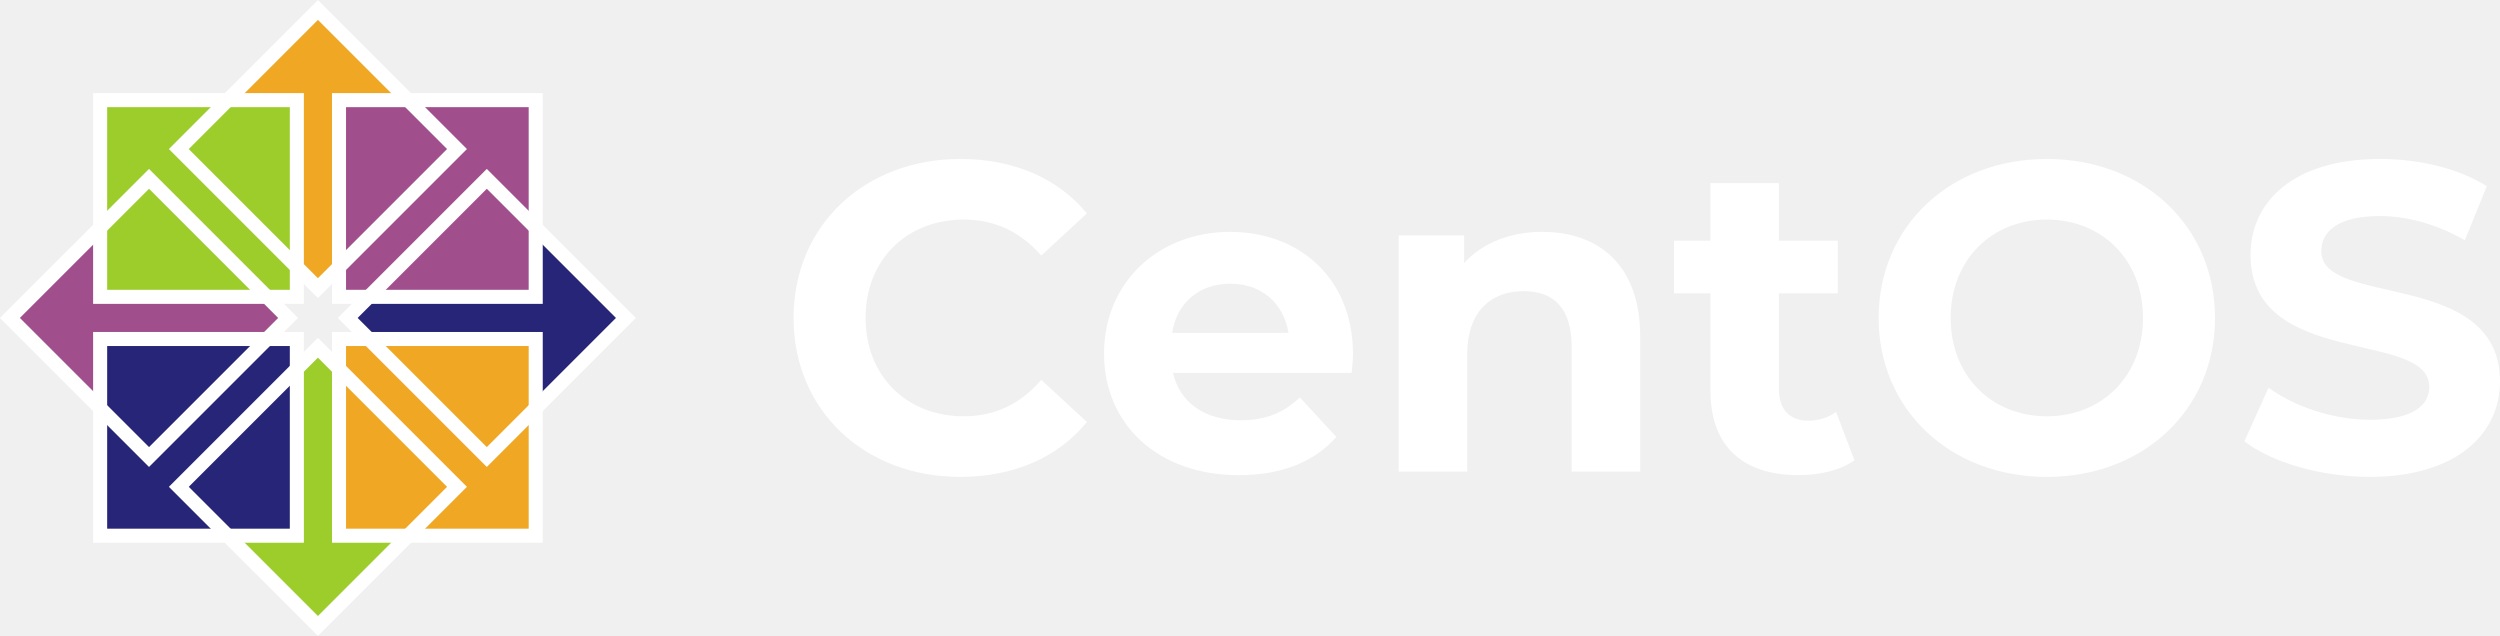
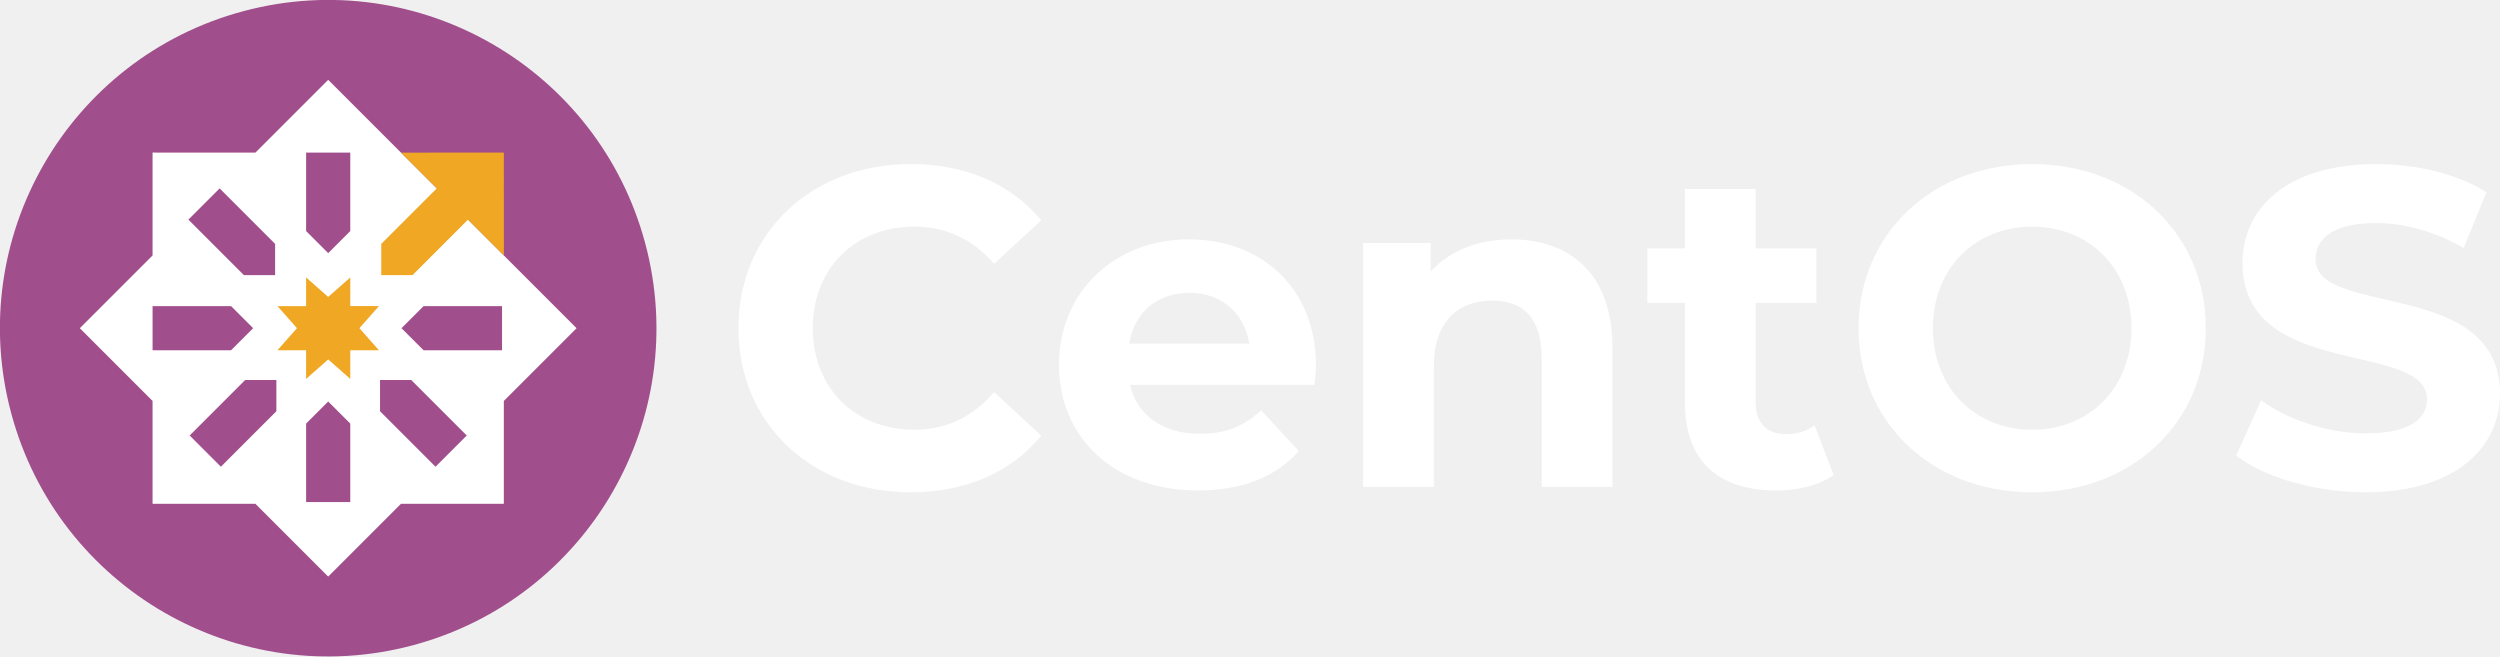
- <svg xmlns="http://www.w3.org/2000/svg" width="393.175" height="100" viewBox="0 0 104.027 26.458" version="1.1" id="svg5">
-   <defs id="defs2" />
-   <g id="g8087" transform="matrix(1.038846,0,0,1.038842,-5.436335,-6.419248)">
-     <path d="m 15.961,17.984 0.921,0.916 -0.921,0.916 H 9.477 v 3.052 L 5.522,18.9 9.477,14.999 v 2.985 z" id="path13654" style="display:inline;overflow:visible;visibility:visible;fill:#a14f8c;fill-opacity:1;fill-rule:evenodd;stroke:none;stroke-width:4.921;marker:none" />
-     <path d="m 18.897,16.907 -0.916,0.921 -0.916,-0.921 v -6.485 h -3.052 l 3.968,-3.955 3.901,3.955 h -2.985 z" id="path13656" style="display:inline;overflow:visible;visibility:visible;fill:#efa724;fill-opacity:1;fill-rule:evenodd;stroke:none;stroke-width:4.921;marker:none" />
-     <path d="m 19.974,19.844 -0.921,-0.916 0.921,-0.916 h 6.484 v -3.052 l 3.955,3.968 -3.955,3.901 v -2.985 z" id="path13658" style="display:inline;overflow:visible;visibility:visible;fill:#262577;fill-opacity:1;fill-rule:evenodd;stroke:none;stroke-width:4.921;marker:none" />
-     <path d="m 17.037,20.92 0.916,-0.921 0.916,0.921 v 6.484 h 3.052 l -3.968,3.955 -3.901,-3.955 h 2.985 z" id="path13660" style="display:inline;overflow:visible;visibility:visible;fill:#9ccd2a;fill-opacity:1;fill-rule:evenodd;stroke:none;stroke-width:4.921;marker:none" />
-     <path d="m 9.244,10.19 h 7.879 v 7.879 H 9.244 Z" id="path13662" style="fill:#9ccd2a;fill-opacity:1;stroke:#ffffff;stroke-width:0.563;stroke-linecap:butt;stroke-linejoin:miter;stroke-miterlimit:4;stroke-dashoffset:0;stroke-opacity:1" />
-     <path d="m 18.812,10.19 h 7.879 v 7.879 h -7.879 z" id="path13664" style="fill:#a14f8c;fill-opacity:1;stroke:#ffffff;stroke-width:0.563;stroke-linecap:butt;stroke-linejoin:miter;stroke-miterlimit:4;stroke-dashoffset:0;stroke-opacity:1" />
-     <path d="m 18.812,19.758 h 7.879 v 7.879 h -7.879 z" id="path13666" style="fill:#efa724;fill-opacity:1;stroke:#ffffff;stroke-width:0.563;stroke-linecap:butt;stroke-linejoin:miter;stroke-miterlimit:4;stroke-dashoffset:0;stroke-opacity:1" />
-     <path d="m 9.244,19.758 h 7.879 v 7.879 H 9.244 Z" id="path13668" style="fill:#262577;fill-opacity:1;stroke:#ffffff;stroke-width:0.563;stroke-linecap:butt;stroke-linejoin:miter;stroke-miterlimit:4;stroke-dashoffset:0;stroke-opacity:1" />
-     <path d="m 5.631,18.914 5.571,-5.571 5.571,5.571 -5.571,5.571 z" id="path13670" style="fill:none;stroke:#ffffff;stroke-width:0.563;stroke-linecap:butt;stroke-linejoin:miter;stroke-miterlimit:4;stroke-dashoffset:0;stroke-opacity:1" />
-     <path d="m 12.396,12.149 5.571,-5.571 5.571,5.571 -5.571,5.571 z" id="path13672" style="fill:none;stroke:#ffffff;stroke-width:0.563;stroke-linecap:butt;stroke-linejoin:miter;stroke-miterlimit:4;stroke-dasharray:none;stroke-dashoffset:0;stroke-opacity:1" />
-     <path d="m 19.161,18.914 5.571,-5.571 5.571,5.571 -5.571,5.571 z" id="path13674" style="fill:none;stroke:#ffffff;stroke-width:0.563;stroke-linecap:butt;stroke-linejoin:miter;stroke-miterlimit:4;stroke-dashoffset:0;stroke-opacity:1" />
-     <path d="m 12.396,25.679 5.571,-5.571 5.571,5.571 -5.571,5.571 z" id="path13676" style="fill:none;stroke:#ffffff;stroke-width:0.563;stroke-linecap:butt;stroke-linejoin:miter;stroke-miterlimit:4;stroke-dashoffset:0;stroke-opacity:1" />
+ <svg xmlns="http://www.w3.org/2000/svg" xmlns:xlink="http://www.w3.org/1999/xlink" width="609.392" height="160" viewBox="0 0 161.235 42.333" version="1.1" id="svg5">
+   <defs id="defs2">
+     <color-profile name="ThinkPad-E585" xlink:href="../../../../../../../../../../../../.local/share/icc/edid-a08b296dca3c3f699c0f4ec6cf0497ee.icc" id="color-profile1" />
+     <color-profile name="LG-HDR-WQHD" xlink:href="../../../../../../../../../../../../.local/share/icc/edid-05e78da98f2c5bf8e3de6f77531dbaea.icc" id="color-profile2" />
+   </defs>
+   <g aria-label="CentOS" id="text57015" style="font-weight:bold;font-size:29.967px;line-height:1.25;font-family:Montserrat;-inkscape-font-specification:'Montserrat Bold';fill:#ffffff;fill-opacity:1;stroke-width:0.749" transform="matrix(0.9756097,0,0,0.9756097,-786.1147,-321.8168)">
+     <path d="m 865.941,362.406 c 3.656,0 6.683,-1.319 8.66,-3.746 l -3.117,-2.877 c -1.408,1.648 -3.176,2.487 -5.274,2.487 -3.926,0 -6.713,-2.757 -6.713,-6.713 0,-3.956 2.787,-6.713 6.713,-6.713 2.098,0 3.866,0.839 5.274,2.457 l 3.117,-2.877 c -1.978,-2.397 -5.004,-3.716 -8.63,-3.716 -6.533,0 -11.387,4.525 -11.387,10.848 0,6.323 4.855,10.848 11.357,10.848 z" id="path2097" style="fill:#ffffff" />
+     <path d="m 892.761,354.045 c 0,-5.184 -3.656,-8.361 -8.391,-8.361 -4.915,0 -8.6,3.476 -8.6,8.301 0,4.795 3.626,8.301 9.2,8.301 2.907,0 5.154,-0.899 6.653,-2.607 l -2.487,-2.697 c -1.109,1.049 -2.337,1.558 -4.045,1.558 -2.457,0 -4.165,-1.229 -4.615,-3.236 h 12.196 c 0.03,-0.39 0.09,-0.899 0.09,-1.259 z m -8.361,-4.825 c 2.098,0 3.626,1.319 3.956,3.356 h -7.941 c 0.33,-2.068 1.858,-3.356 3.986,-3.356 z" id="path2099" style="fill:#ffffff" />
+     <path d="m 905.676,345.685 c -2.188,0 -4.075,0.749 -5.334,2.128 v -1.888 h -4.465 v 16.122 h 4.675 v -7.971 c 0,-2.967 1.618,-4.345 3.866,-4.345 2.068,0 3.266,1.199 3.266,3.806 v 8.511 h 4.675 v -9.23 c 0,-4.915 -2.877,-7.132 -6.683,-7.132 z" id="path2101" style="fill:#ffffff" />
+     <path d="m 925.724,357.971 c -0.509,0.39 -1.199,0.599 -1.888,0.599 -1.259,0 -2.008,-0.749 -2.008,-2.128 v -6.563 h 4.016 v -3.596 h -4.016 v -3.926 h -4.675 v 3.926 h -2.487 v 3.596 h 2.487 v 6.623 c 0,3.836 2.218,5.784 6.023,5.784 1.438,0 2.847,-0.33 3.806,-1.019 z" id="path2103" style="fill:#ffffff" />
+     <path d="m 940.108,362.406 c 6.593,0 11.477,-4.585 11.477,-10.848 0,-6.263 -4.885,-10.848 -11.477,-10.848 -6.623,0 -11.477,4.615 -11.477,10.848 0,6.233 4.855,10.848 11.477,10.848 z m 0,-4.135 c -3.746,0 -6.563,-2.727 -6.563,-6.713 0,-3.986 2.817,-6.713 6.563,-6.713 3.746,0 6.563,2.727 6.563,6.713 0,3.986 -2.817,6.713 -6.563,6.713 z" id="path2105" style="fill:#ffffff" />
+     <path d="m 962.133,362.406 c 5.993,0 8.9,-2.997 8.9,-6.503 0,-7.701 -12.196,-5.034 -12.196,-8.9 0,-1.319 1.109,-2.397 3.986,-2.397 1.858,0 3.866,0.539 5.814,1.648 l 1.498,-3.686 c -1.948,-1.229 -4.645,-1.858 -7.282,-1.858 -5.963,0 -8.84,2.967 -8.84,6.533 0,7.791 12.196,5.094 12.196,9.02 0,1.289 -1.169,2.248 -4.045,2.248 -2.517,0 -5.154,-0.899 -6.922,-2.188 l -1.648,3.656 c 1.858,1.438 5.214,2.427 8.54,2.427 z" id="path2107" style="fill:#ffffff" />
  </g>
-   <g id="g8113" transform="matrix(1.038833,0,0,1.038833,-5.458658,-6.419054)" style="fill:#ffffff">
-     <path d="m 43.708,25.281 c 2.146,0 3.922,-0.774 5.083,-2.199 L 46.962,21.394 c -0.827,0.967 -1.864,1.46 -3.096,1.46 -2.304,0 -3.94,-1.618 -3.94,-3.94 0,-2.322 1.636,-3.94 3.94,-3.94 1.231,0 2.269,0.492 3.096,1.442 l 1.829,-1.689 c -1.161,-1.407 -2.937,-2.181 -5.066,-2.181 -3.835,0 -6.684,2.656 -6.684,6.367 0,3.711 2.849,6.367 6.666,6.367 z" style="font-weight:bold;font-size:15.349px;line-height:1.25;font-family:Montserrat;-inkscape-font-specification:'Montserrat, Normal';fill:#ffffff;stroke-width:0.44" id="path3471" />
-     <path d="m 59.45,20.374 c 0,-3.043 -2.146,-4.907 -4.925,-4.907 -2.885,0 -5.048,2.04 -5.048,4.872 0,2.814 2.128,4.872 5.4,4.872 1.706,0 3.025,-0.528 3.905,-1.53 l -1.46,-1.583 c -0.651,0.616 -1.372,0.915 -2.375,0.915 -1.442,0 -2.445,-0.721 -2.709,-1.9 h 7.159 c 0.017,-0.229 0.053,-0.528 0.053,-0.739 z m -4.907,-2.832 c 1.231,0 2.128,0.774 2.322,1.97 h -4.661 c 0.194,-1.214 1.091,-1.97 2.339,-1.97 z" style="font-weight:bold;font-size:15.349px;line-height:1.25;font-family:Montserrat;-inkscape-font-specification:'Montserrat, Normal';fill:#ffffff;stroke-width:0.44" id="path3473" />
-     <path d="m 67.031,15.466 c -1.284,0 -2.392,0.44 -3.131,1.249 V 15.607 H 61.279 v 9.463 h 2.744 v -4.679 c 0,-1.741 0.95,-2.55 2.269,-2.55 1.214,0 1.917,0.704 1.917,2.234 v 4.995 h 2.744 v -5.417 c 0,-2.885 -1.689,-4.186 -3.922,-4.186 z" style="font-weight:bold;font-size:15.349px;line-height:1.25;font-family:Montserrat;-inkscape-font-specification:'Montserrat, Normal';fill:#ffffff;stroke-width:0.44" id="path3475" />
-     <path d="m 78.798,22.678 c -0.299,0.229 -0.704,0.352 -1.108,0.352 -0.739,0 -1.179,-0.44 -1.179,-1.249 v -3.852 h 2.357 V 15.818 h -2.357 v -2.304 h -2.744 v 2.304 h -1.46 v 2.111 h 1.46 v 3.887 c 0,2.251 1.302,3.395 3.535,3.395 0.844,0 1.671,-0.193 2.234,-0.598 z" style="font-weight:bold;font-size:15.349px;line-height:1.25;font-family:Montserrat;-inkscape-font-specification:'Montserrat, Normal';fill:#ffffff;stroke-width:0.44" id="path3477" />
-     <path d="m 87.241,25.281 c 3.87,0 6.737,-2.691 6.737,-6.367 0,-3.676 -2.867,-6.367 -6.737,-6.367 -3.887,0 -6.737,2.709 -6.737,6.367 0,3.659 2.849,6.367 6.737,6.367 z m 0,-2.427 c -2.199,0 -3.852,-1.601 -3.852,-3.94 0,-2.339 1.653,-3.94 3.852,-3.94 2.199,0 3.852,1.601 3.852,3.94 0,2.339 -1.653,3.94 -3.852,3.94 z" style="font-weight:bold;font-size:15.349px;line-height:1.25;font-family:Montserrat;-inkscape-font-specification:'Montserrat, Normal';fill:#ffffff;stroke-width:0.44" id="path3479" />
-     <path d="m 100.169,25.281 c 3.518,0 5.224,-1.759 5.224,-3.817 0,-4.52 -7.159,-2.955 -7.159,-5.224 0,-0.774 0.651,-1.407 2.339,-1.407 1.091,0 2.269,0.317 3.412,0.967 l 0.879,-2.163 c -1.143,-0.721 -2.726,-1.091 -4.274,-1.091 -3.5,0 -5.189,1.741 -5.189,3.834 0,4.573 7.159,2.99 7.159,5.294 0,0.756 -0.686,1.319 -2.375,1.319 -1.478,0 -3.025,-0.528 -4.063,-1.284 l -0.967,2.146 c 1.09,0.844 3.061,1.425 5.013,1.425 z" style="font-weight:bold;font-size:15.349px;line-height:1.25;font-family:Montserrat;-inkscape-font-specification:'Montserrat, Normal';fill:#ffffff;stroke-width:0.44" id="path3481" />
+   <g id="g902" transform="matrix(1.052909,0,0,1.052887,-387.4921,265.9849)">
+     <ellipse style="fill:#a14f8c;fill-opacity:1;stroke:none;stroke-width:1.323;stroke-linecap:round;stroke-miterlimit:4;stroke-dasharray:none;stroke-opacity:1;paint-order:fill markers stroke;stop-color:#000000" id="ellipse894" cx="435.079" cy="-124.144" rx="20.103" ry="20.103" transform="rotate(-15)" />
+     <g id="g907" transform="matrix(1.15,0,0,1.15,-53.77228,39.32457)">
+       <path id="path896" style="fill:#ffffff;fill-opacity:1;stroke-width:7.937;stroke-linecap:round;paint-order:fill markers stroke;stop-color:#000000" d="m 384.257,-249.617 -3.875,3.875 -5.479,-4.5e-4 -4.5e-4,5.48 -3.875,3.875 3.875,3.875 2e-4,5.48 5.479,-2e-4 3.875,3.875 3.875,-3.875 5.48,-2.5e-4 -2.5e-4,-5.479 3.875,-3.875 -3.875,-3.875 -5.479,-5.479 z m 1.176,3.875 v 4.18 l -1.176,1.176 -1.176,-1.176 v -4.18 z m -6.959,1.908 2.956,2.956 4.4e-4,1.663 -1.664,4.5e-4 -2.956,-2.956 z m -3.571,6.27 h 4.18 l 1.176,1.176 -1.176,1.176 h -4.18 z m 14.434,0 h 4.18 v 2.352 h -4.18 l -1.176,-1.176 z m -9.503,3.937 1.663,1e-5 v 1.663 l -2.956,2.956 -1.663,-1.663 z m 7.184,-2.3e-4 1.663,2.4e-4 2.956,2.956 -1.663,1.663 -2.956,-2.956 z m -2.761,1.144 1.176,1.176 v 4.18 h -2.352 v -4.18 z" />
+       <path id="path898" style="fill:#efa724;fill-opacity:1;stroke-width:8.592;stroke-linecap:round;paint-order:fill markers stroke;stop-color:#000000" d="m 385.433,-239.09 -1.176,1.039 -1.176,-1.04 v 1.527 h -1.526 l 1.039,1.176 -1.04,1.176 h 1.527 v 1.526 l 1.176,-1.039 1.176,1.039 v -1.527 h 1.526 l -1.039,-1.176 1.04,-1.176 h -1.527 z" />
+       <path id="path900" style="fill:#efa724;fill-opacity:1;stroke-width:6.142;stroke-linecap:round;paint-order:fill markers stroke;stop-color:#000000" d="m 388.135,-245.738 1.905,1.905 -2.956,2.956 7e-5,1.663 1.663,5e-5 2.956,-2.956 1.912,1.912 -0.003,-5.483 z" />
+     </g>
  </g>
</svg>
